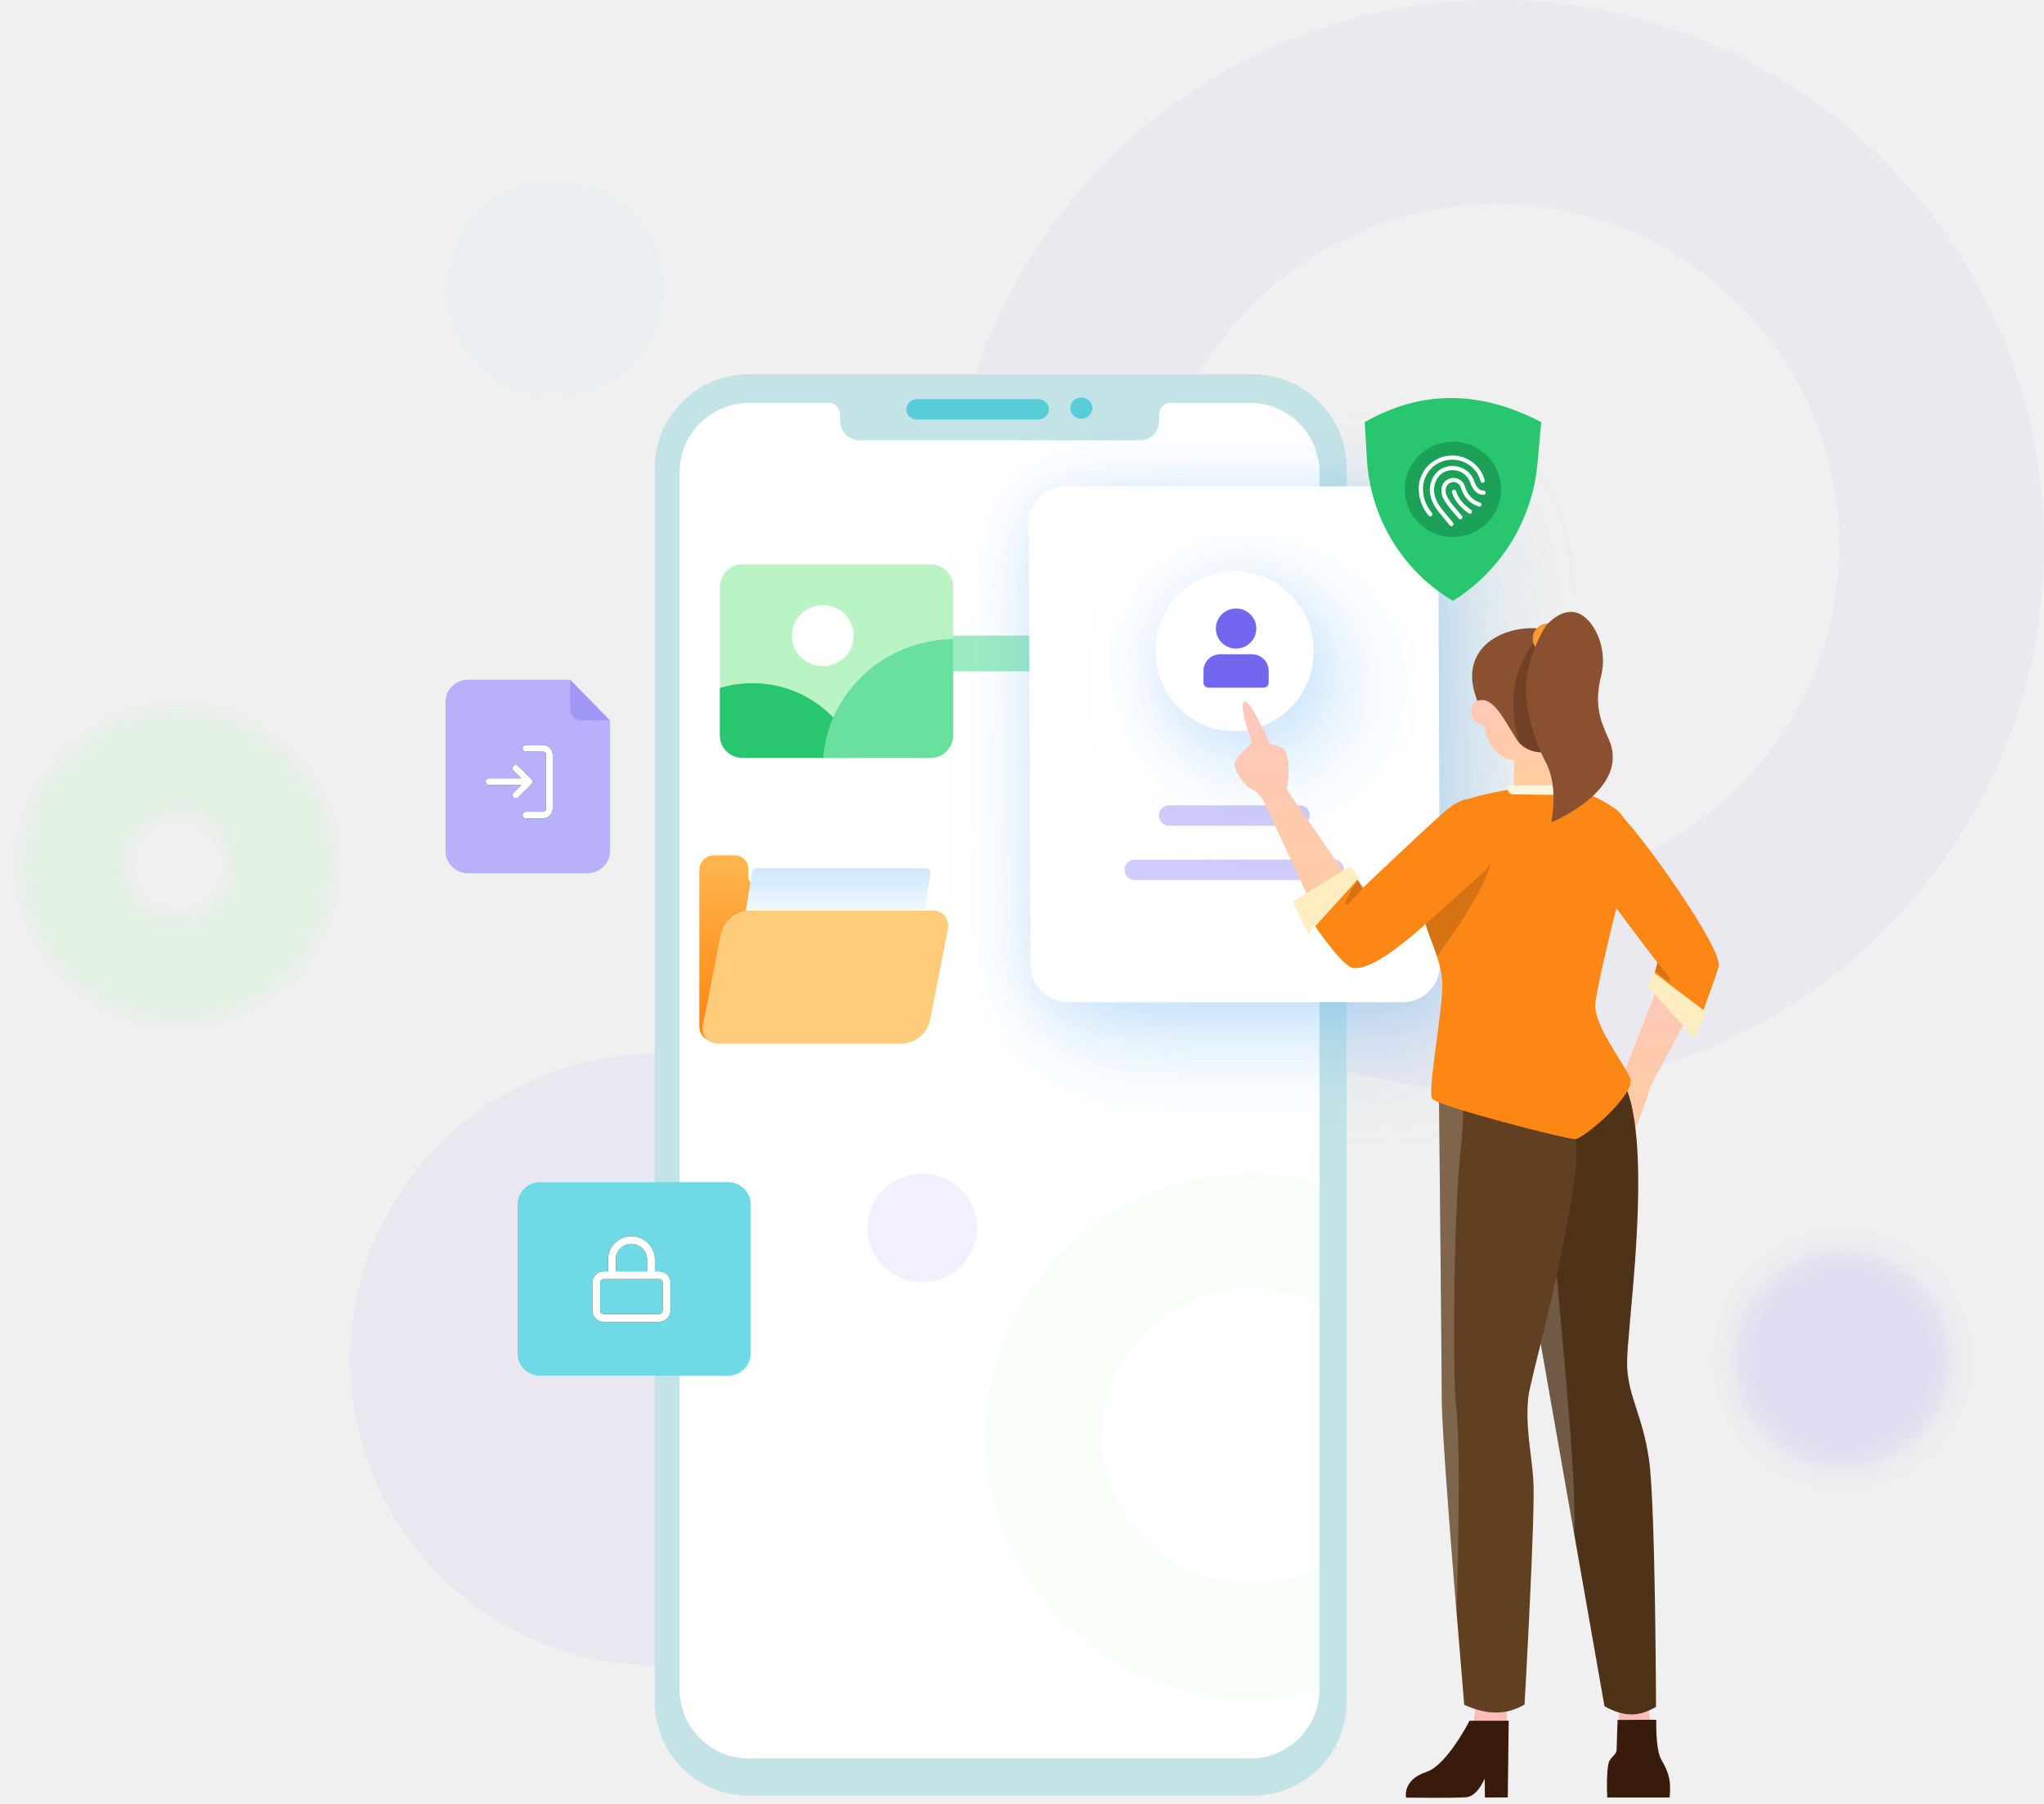
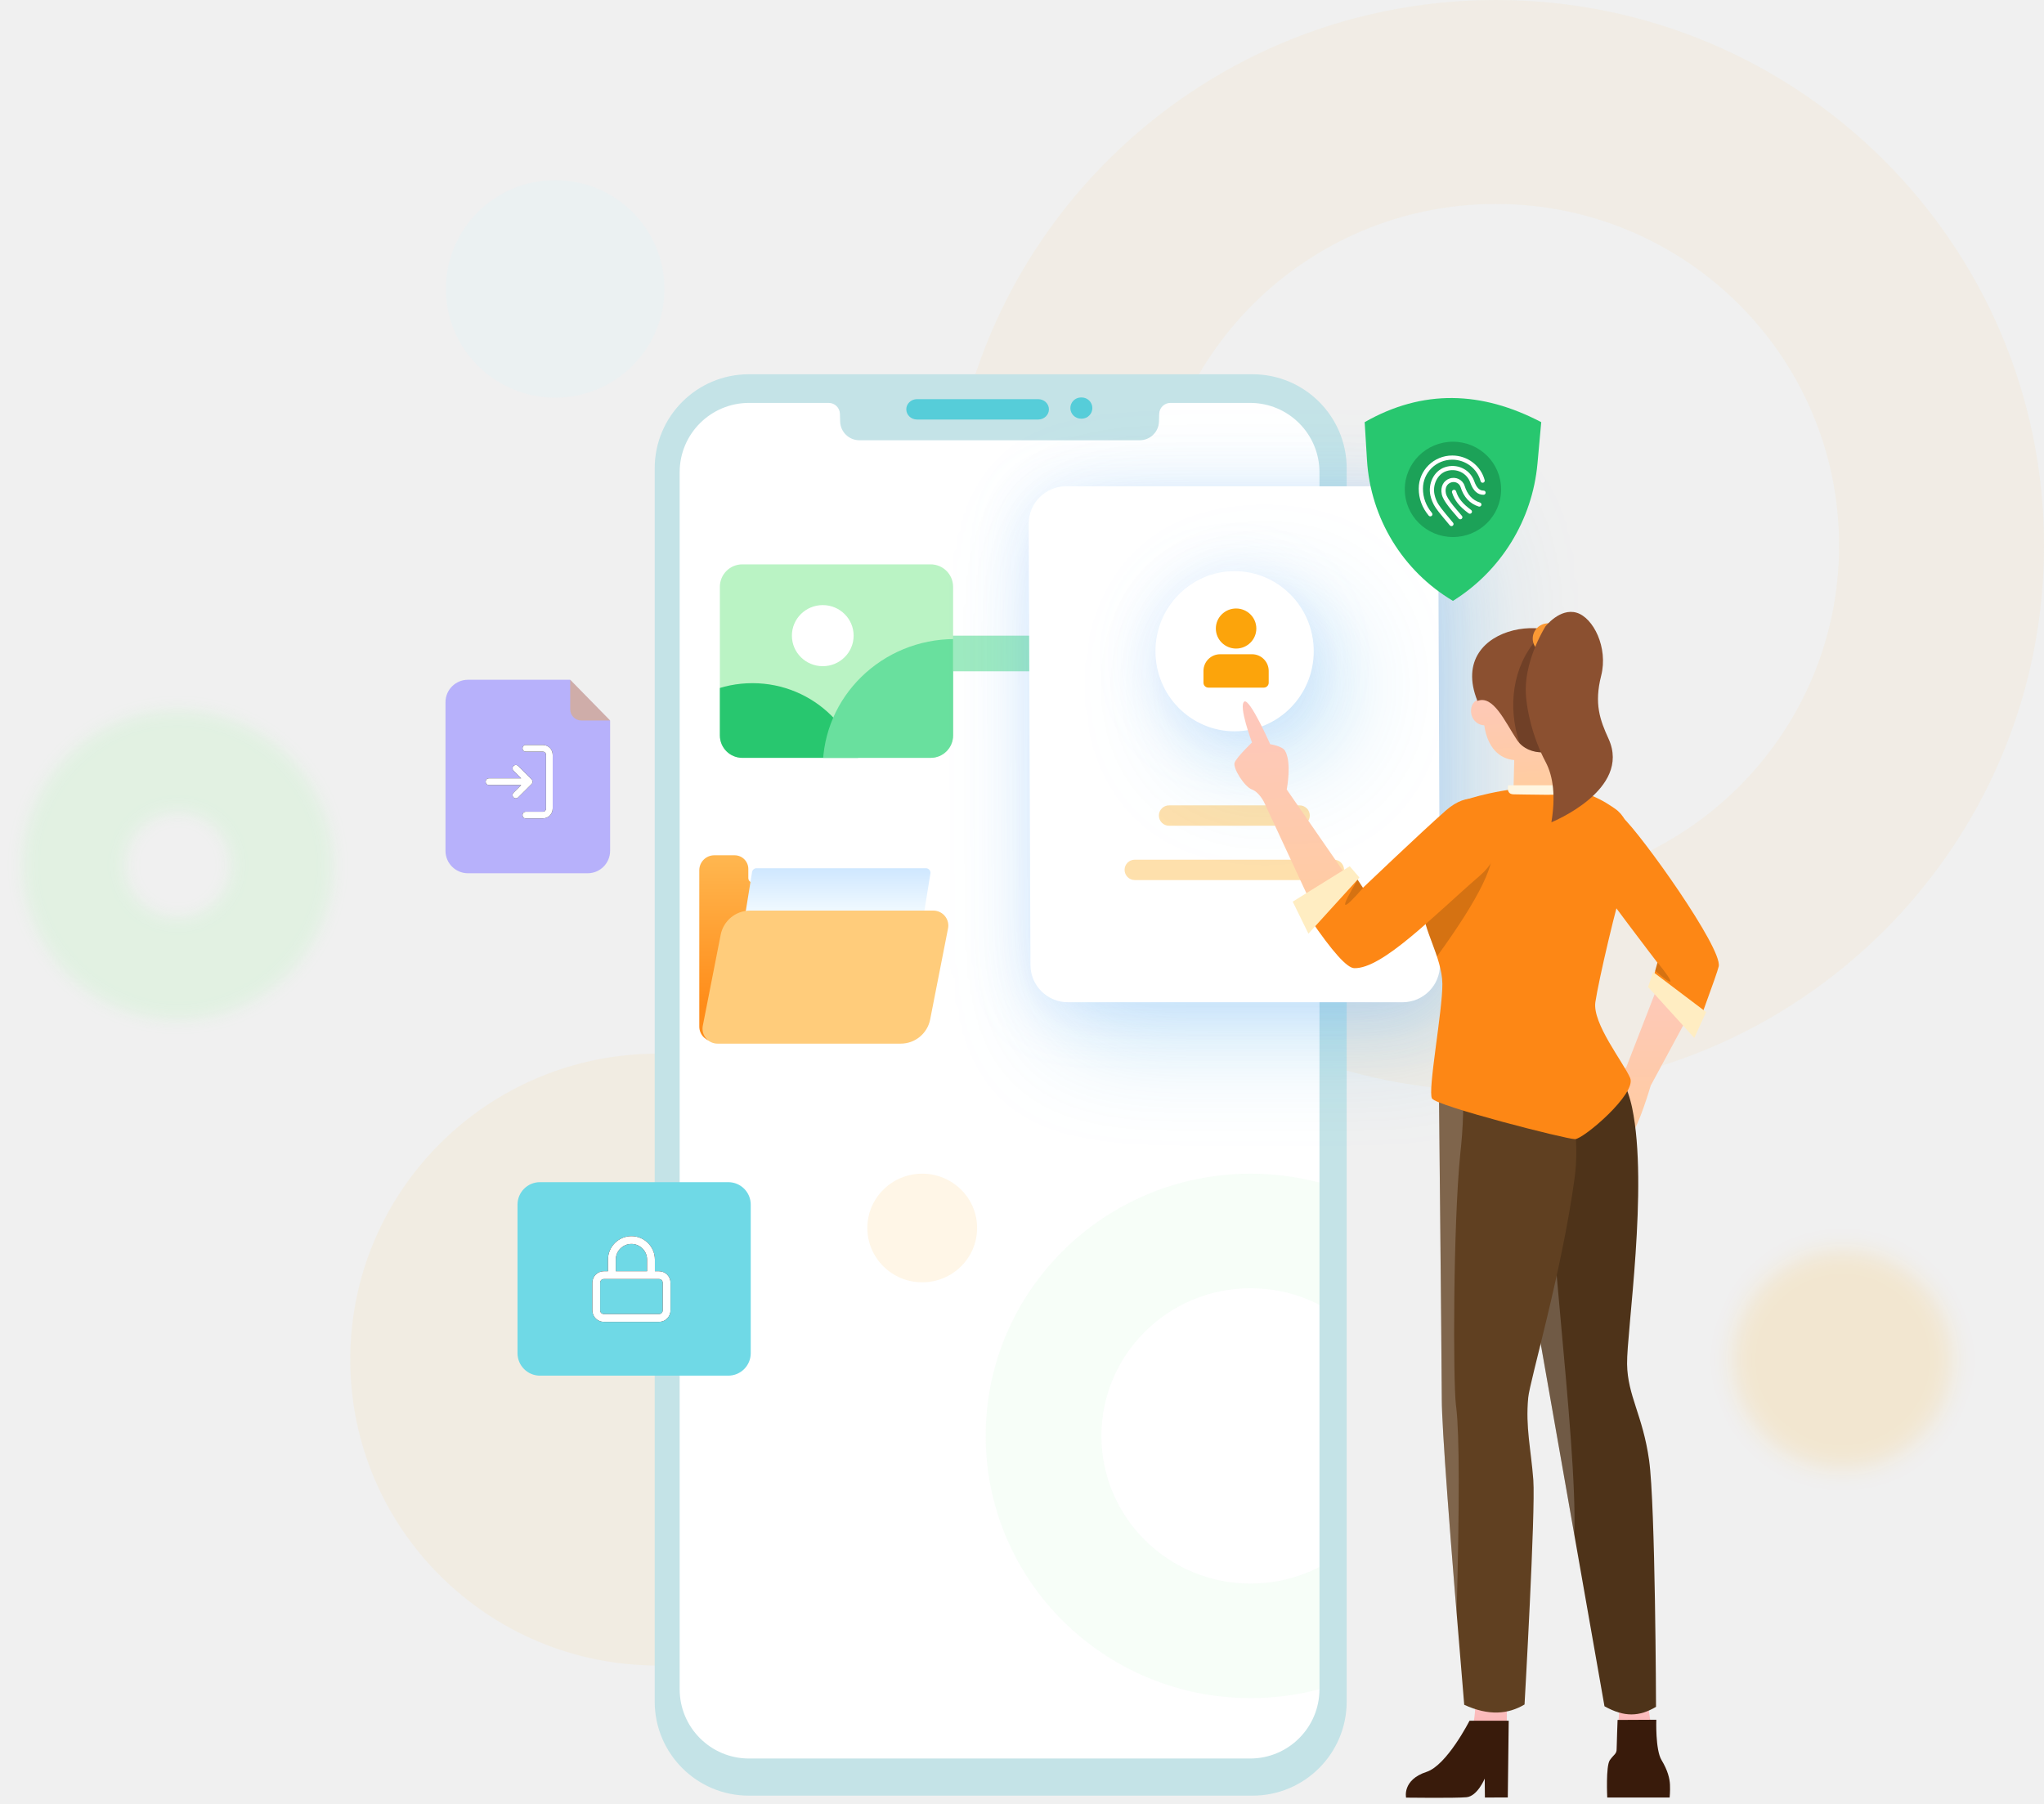
<svg xmlns="http://www.w3.org/2000/svg" xmlns:xlink="http://www.w3.org/1999/xlink" width="546px" height="482px" viewBox="0 0 546 482" version="1.1">
  <defs>
    <filter x="-7.2%" y="-7.3%" width="114.5%" height="114.5%" filterUnits="objectBoundingBox" id="filter-1">
      <feGaussianBlur stdDeviation="2" in="SourceGraphic" />
    </filter>
    <filter x="-15.4%" y="-15.5%" width="130.8%" height="131.0%" filterUnits="objectBoundingBox" id="filter-2">
      <feGaussianBlur stdDeviation="3" in="SourceGraphic" />
    </filter>
    <path d="M18.522,0 L39.813,0 C41.436,5.90080916e-16 42.764,1.29 42.811,2.912 L42.872,4.988 C42.953,7.767 45.229,9.977 48.008,9.977 L122.898,9.977 C125.677,9.977 127.953,7.767 128.034,4.988 L128.094,2.912 C128.142,1.29 129.47,7.42186714e-16 131.093,0 L152.384,0 C162.613,-1.87911363e-15 170.906,8.293 170.906,18.522 L170.906,343.682 C170.906,353.912 162.613,362.204 152.384,362.204 L18.522,362.204 C8.293,362.204 8.35816978e-15,353.912 0,343.682 L0,18.522 C-4.8054561e-15,8.293 8.293,-8.77902741e-15 18.522,0 Z" id="path-3" />
    <linearGradient x1="50%" y1="81.177%" x2="50%" y2="-34.513%" id="linearGradient-5">
      <stop stop-color="#FF8C19" offset="0%" />
      <stop stop-color="#FFC967" offset="100%" />
    </linearGradient>
    <linearGradient x1="62.11%" y1="31.381%" x2="62.11%" y2="-27.478%" id="linearGradient-6">
      <stop stop-color="#F8FDFF" offset="0%" />
      <stop stop-color="#AAD4FF" offset="100%" />
    </linearGradient>
    <path d="M19.69,3.569 L19.69,17.846 C19.69,19.362 18.527,20.522 17.005,20.522 L12.53,20.522 C11.993,20.522 11.635,20.165 11.635,19.63 C11.635,19.095 11.993,18.738 12.53,18.738 L17.005,18.738 C17.542,18.738 17.9,18.381 17.9,17.846 L17.9,3.569 C17.9,3.034 17.542,2.677 17.005,2.677 L12.53,2.677 C11.993,2.677 11.635,2.32 11.635,1.785 C11.635,1.249 11.993,0.892 12.53,0.892 L17.005,0.892 C18.527,0.892 19.69,2.052 19.69,3.569 Z M14.231,11.064 C14.32,10.886 14.32,10.618 14.231,10.35 C14.141,10.261 14.141,10.172 14.052,10.083 L10.472,6.514 C10.114,6.157 9.577,6.157 9.219,6.514 C8.861,6.871 8.861,7.406 9.219,7.763 L11.277,9.815 L2.685,9.815 C2.148,9.815 1.79,10.172 1.79,10.707 C1.79,11.243 2.148,11.6 2.685,11.6 L11.277,11.6 L9.219,13.652 C8.861,14.009 8.861,14.544 9.219,14.901 C9.398,15.079 9.666,15.169 9.845,15.169 C10.024,15.169 10.293,15.079 10.472,14.901 L14.052,11.332 C14.141,11.243 14.231,11.153 14.231,11.064 Z" id="path-7" />
    <path d="M19.839,10.41 L18.795,10.41 L18.795,7.287 C18.795,3.852 15.976,1.041 12.53,1.041 C9.084,1.041 6.265,3.852 6.265,7.287 L6.265,10.41 L5.221,10.41 C3.446,10.41 2.088,11.763 2.088,13.533 L2.088,20.82 C2.088,22.589 3.446,23.943 5.221,23.943 L19.839,23.943 C21.615,23.943 22.972,22.589 22.972,20.82 L22.972,13.533 C22.972,11.763 21.615,10.41 19.839,10.41 Z M8.353,7.287 C8.353,4.997 10.233,3.123 12.53,3.123 C14.827,3.123 16.707,4.997 16.707,7.287 L16.707,10.41 L8.353,10.41 L8.353,7.287 Z M20.884,20.82 C20.884,21.444 20.466,21.861 19.839,21.861 L5.221,21.861 C4.594,21.861 4.177,21.444 4.177,20.82 L4.177,13.533 C4.177,12.908 4.594,12.492 5.221,12.492 L19.839,12.492 C20.466,12.492 20.884,12.908 20.884,13.533 L20.884,20.82 Z" id="path-9" />
    <path d="M6,0 L56.3,0 C59.614,-1.4968968e-15 62.3,2.686 62.3,6 L62.3,45.698 C62.3,49.011 59.614,51.698 56.3,51.698 L6,51.698 C2.686,51.698 -4.82366169e-16,49.011 0,45.698 L0,6 C-1.29399067e-15,2.686 2.686,-2.79460044e-16 6,0 Z" id="path-11" />
    <path d="M10.04,1.03111251e-13 L99.431,1.03111251e-13 C104.938,1.03875937e-13 109.409,4.453 109.431,9.96 L109.901,127.821 C109.923,133.343 105.464,137.838 99.941,137.86 C99.928,137.86 99.914,137.86 99.901,137.86 L10.51,137.86 C5.003,137.86 0.532,133.407 0.51,127.9 L0.04,10.04 C0.018,4.517 4.477,0.022 10,7.94958278e-05 C10.013,2.6498662e-05 10.027,9.95609792e-14 10.04,1.03111251e-13 Z" id="path-13" />
    <filter x="-35.0%" y="-27.2%" width="184.5%" height="167.5%" filterUnits="objectBoundingBox" id="filter-14">
      <feOffset dx="8" dy="9" in="SourceAlpha" result="shadowOffsetOuter1" />
      <feGaussianBlur stdDeviation="14" in="shadowOffsetOuter1" result="shadowBlurOuter1" />
      <feColorMatrix values="0 0 0 0 0.076   0 0 0 0 0.583   0 0 0 0 0.879  0 0 0 0.229 0" type="matrix" in="shadowBlurOuter1" result="shadowMatrixOuter1" />
      <feOffset dx="0" dy="2" in="SourceAlpha" result="shadowOffsetOuter2" />
      <feGaussianBlur stdDeviation="7.5" in="shadowOffsetOuter2" result="shadowBlurOuter2" />
      <feColorMatrix values="0 0 0 0 0.504   0 0 0 0 0.7   0 0 0 0 1  0 0 0 0.234 0" type="matrix" in="shadowBlurOuter2" result="shadowMatrixOuter2" />
      <feMerge>
        <feMergeNode in="shadowMatrixOuter1" />
        <feMergeNode in="shadowMatrixOuter2" />
      </feMerge>
    </filter>
    <ellipse id="path-15" cx="21.141" cy="21.394" rx="21.141" ry="21.394" />
    <filter x="-91.1%" y="-87.6%" width="320.0%" height="317.4%" filterUnits="objectBoundingBox" id="filter-16">
      <feOffset dx="8" dy="9" in="SourceAlpha" result="shadowOffsetOuter1" />
      <feGaussianBlur stdDeviation="14" in="shadowOffsetOuter1" result="shadowBlurOuter1" />
      <feColorMatrix values="0 0 0 0 0.076   0 0 0 0 0.583   0 0 0 0 0.879  0 0 0 0.229 0" type="matrix" in="shadowBlurOuter1" result="shadowMatrixOuter1" />
      <feOffset dx="0" dy="2" in="SourceAlpha" result="shadowOffsetOuter2" />
      <feGaussianBlur stdDeviation="7.5" in="shadowOffsetOuter2" result="shadowBlurOuter2" />
      <feColorMatrix values="0 0 0 0 0.504   0 0 0 0 0.7   0 0 0 0 1  0 0 0 0.234 0" type="matrix" in="shadowBlurOuter2" result="shadowMatrixOuter2" />
      <feMerge>
        <feMergeNode in="shadowMatrixOuter1" />
        <feMergeNode in="shadowMatrixOuter2" />
      </feMerge>
    </filter>
    <linearGradient x1="47.237%" y1="-28.186%" x2="50%" y2="91.05%" id="linearGradient-17">
      <stop stop-color="#FDC6C6" offset="0%" />
      <stop stop-color="#FFCCA1" offset="100%" />
    </linearGradient>
    <linearGradient x1="45.73%" y1="-28.186%" x2="50%" y2="91.05%" id="linearGradient-18">
      <stop stop-color="#FDC6C6" offset="0%" />
      <stop stop-color="#FAB2B2" offset="100%" />
    </linearGradient>
    <linearGradient x1="44.539%" y1="-28.186%" x2="50%" y2="91.05%" id="linearGradient-19">
      <stop stop-color="#FDC6C6" offset="0%" />
      <stop stop-color="#FAB2B2" offset="100%" />
    </linearGradient>
    <linearGradient x1="44.055%" y1="-28.186%" x2="50%" y2="91.05%" id="linearGradient-20">
      <stop stop-color="#FDC6C6" offset="0%" />
      <stop stop-color="#FFCCA1" offset="100%" />
    </linearGradient>
    <linearGradient x1="47.831%" y1="-28.186%" x2="50%" y2="91.05%" id="linearGradient-21">
      <stop stop-color="#FDC6C6" offset="0%" />
      <stop stop-color="#FFCCA1" offset="100%" />
    </linearGradient>
  </defs>
  <g id="📝-Pages-New" stroke="none" stroke-width="1" fill="none" fill-rule="evenodd">
    <g id="Not-Authorized" transform="translate(-444, -309)">
      <g id="Illustration" transform="translate(450, 309)">
        <g id="Shape">
-           <path d="M393.598,0 C474.454,0 540,65.259 540,145.76 C540,226.261 474.454,291.52 393.598,291.52 C312.742,291.52 247.196,226.261 247.196,145.76 C247.196,65.259 312.742,0 393.598,0 Z M393.598,54.49 C342.969,54.49 301.926,95.353 301.926,145.76 C301.926,196.167 342.969,237.031 393.598,237.031 C444.227,237.031 485.27,196.167 485.27,145.76 C485.27,95.353 444.227,54.49 393.598,54.49 Z" id="Oval" fill="#7367F0" fill-rule="nonzero" opacity="0.053" />
+           <path d="M393.598,0 C474.454,0 540,65.259 540,145.76 C540,226.261 474.454,291.52 393.598,291.52 C312.742,291.52 247.196,226.261 247.196,145.76 C247.196,65.259 312.742,0 393.598,0 Z M393.598,54.49 C342.969,54.49 301.926,95.353 301.926,145.76 C301.926,196.167 342.969,237.031 393.598,237.031 C444.227,237.031 485.27,196.167 485.27,145.76 C485.27,95.353 444.227,54.49 393.598,54.49 Z" id="Oval" fill="#fca40b" fill-rule="nonzero" opacity="0.053" />
          <path d="M41.503,189.806 C64.425,189.806 83.007,208.306 83.007,231.128 C83.007,253.949 64.425,272.449 41.503,272.449 C18.582,272.449 0,253.949 0,231.128 C0,208.306 18.582,189.806 41.503,189.806 Z M41.503,217.051 C33.695,217.051 27.365,223.353 27.365,231.128 C27.365,238.902 33.695,245.204 41.503,245.204 C49.312,245.204 55.642,238.902 55.642,231.128 C55.642,223.353 49.312,217.051 41.503,217.051 Z" id="Oval" fill="#8BF78F" fill-rule="nonzero" opacity="0.141" filter="url(#filter-1)" />
-           <ellipse id="Oval" fill-opacity="0.061" fill="#7367F0" cx="169.662" cy="363.265" rx="82.095" ry="81.735" />
+           <ellipse id="Oval" fill-opacity="0.061" fill="#fca40b" cx="169.662" cy="363.265" rx="82.095" ry="81.735" />
          <ellipse id="Oval" fill="#CEF5FF" opacity="0.141" cx="142.297" cy="77.194" rx="29.189" ry="29.061" />
-           <ellipse id="Oval" fill-opacity="0.136" fill="#7367F0" filter="url(#filter-2)" cx="486.182" cy="363.265" rx="29.189" ry="29.061" />
+           <ellipse id="Oval" fill-opacity="0.136" fill="#fca40b" filter="url(#filter-2)" cx="486.182" cy="363.265" rx="29.189" ry="29.061" />
        </g>
        <g id="File-Organizer" transform="translate(113, 100)">
          <g id="Phone3" transform="translate(55.88661, 0)">
            <path d="M25.137,0 L159.708,0 C173.591,-2.55022564e-15 184.845,11.254 184.845,25.137 L184.845,354.641 C184.845,368.523 173.591,379.778 159.708,379.778 L25.137,379.778 C11.254,379.778 2.9341734e-15,368.523 -2.60392312e-14,354.641 L-2.60392312e-14,25.137 C-3.4844809e-14,11.254 11.254,2.55022564e-15 25.137,0 Z" id="Rectangle" fill="#C4E3E7" />
            <g id="Group-48" transform="translate(6.66654, 7.653065)">
              <mask id="mask-4" fill="white">
                <use xlink:href="#path-3" />
              </mask>
              <use id="Rectangle" fill="#FFFFFF" xlink:href="#path-3" />
-               <ellipse id="Oval" fill="#7367F0" opacity="0.099" mask="url(#mask-4)" cx="64.795" cy="220.451" rx="14.659" ry="14.512" />
+               <ellipse id="Oval" fill="#fca40b" opacity="0.099" mask="url(#mask-4)" cx="64.795" cy="220.451" rx="14.659" ry="14.512" />
              <path d="M152.519,205.94 C191.606,205.94 223.293,237.309 223.293,276.004 C223.293,314.699 191.606,346.068 152.519,346.068 C113.431,346.068 81.744,314.699 81.744,276.004 C81.744,237.309 113.431,205.94 152.519,205.94 Z M152.519,236.55 C130.508,236.55 112.665,254.214 112.665,276.004 C112.665,297.793 130.508,315.457 152.519,315.457 C174.529,315.457 192.372,297.793 192.372,276.004 C192.372,254.214 174.529,236.55 152.519,236.55 Z" id="Oval" fill="#C8F5D0" opacity="0.141" mask="url(#mask-4)" />
              <path d="M25.58,62.184 L146.612,62.184 C149.242,62.184 151.373,64.316 151.373,66.946 C151.373,69.575 149.242,71.707 146.612,71.707 L25.58,71.707 C22.951,71.707 20.819,69.575 20.819,66.946 C20.819,64.316 22.951,62.184 25.58,62.184 Z" id="Rectangle" fill-opacity="0.642" fill="#68DE9E" mask="url(#mask-4)" />
            </g>
            <path d="M102.442,6.649 C104.023,6.649 105.305,7.867 105.305,9.37 C105.305,10.839 104.079,12.036 102.547,12.089 L102.442,12.091 L70.068,12.091 C68.487,12.091 67.205,10.872 67.205,9.37 C67.205,7.9 68.43,6.703 69.963,6.651 L70.068,6.649 L102.442,6.649 Z" id="Path" fill="#56CDD9" fill-rule="nonzero" />
            <path d="M114.044,6.195 C115.625,6.195 116.907,7.464 116.907,9.03 C116.907,10.56 115.682,11.807 114.149,11.862 L114.044,11.864 L113.894,11.864 C112.313,11.864 111.031,10.595 111.031,9.03 C111.031,7.499 112.256,6.252 113.789,6.197 L113.894,6.195 L114.044,6.195 Z" id="Path" fill="#56CDD9" fill-rule="nonzero" />
          </g>
          <g id="Group-37" transform="translate(67.79688, 127.8836)">
            <path d="M4,0.64 L9.445,0.64 C11.462,0.64 13.097,2.275 13.097,4.292 L13.097,6.725 C13.097,7.398 13.643,7.944 14.316,7.944 L55.484,7.944 C57.693,7.944 59.484,9.735 59.484,11.944 L59.484,46.403 C59.484,48.613 57.693,50.403 55.484,50.403 L4,50.403 C1.791,50.403 6.42046992e-16,48.613 0,46.403 L0,4.64 C-2.705415e-16,2.431 1.791,0.64 4,0.64 Z" id="Rectangle" fill="url(#linearGradient-5)" />
            <path d="M15.3,4.096 L60.53,4.096 C61.203,4.096 61.749,4.642 61.749,5.315 C61.749,5.38 61.744,5.445 61.734,5.509 L54.944,47.65 C54.848,48.241 54.338,48.676 53.74,48.676 L8.51,48.676 C7.837,48.676 7.291,48.13 7.291,47.456 C7.291,47.391 7.296,47.326 7.307,47.262 L14.097,5.121 C14.192,4.53 14.702,4.096 15.3,4.096 Z" id="Rectangle" fill="url(#linearGradient-6)" />
            <path d="M66.445,20.188 L61.669,44.507 C60.932,48.259 57.642,50.965 53.819,50.965 L4.862,50.965 C2.653,50.965 0.862,49.174 0.862,46.965 C0.862,46.706 0.887,46.448 0.937,46.194 L5.713,21.875 C6.45,18.123 9.739,15.417 13.563,15.417 L62.52,15.417 C64.729,15.417 66.52,17.208 66.52,19.417 C66.52,19.676 66.495,19.934 66.445,20.188 Z" id="Rectangle" fill="#FFCC7B" />
          </g>
          <g id="Group-28" transform="translate(0, 81.62785)">
            <path d="M6,0 L33.316,0 L33.316,0 L43.976,10.884 L43.976,45.698 C43.976,49.011 41.29,51.698 37.976,51.698 L6,51.698 C2.686,51.698 4.05812251e-16,49.011 0,45.698 L0,6 C-4.05812251e-16,2.686 2.686,6.08718376e-16 6,0 Z" id="Rectangle" fill="#B7B1FB" />
            <g id="Icon" transform="translate(8.950131, 16.52257)">
              <mask id="mask-8" fill="white">
                <use xlink:href="#path-7" />
              </mask>
              <use id="Mask" fill="#000000" fill-rule="nonzero" xlink:href="#path-7" />
              <g id="Group" mask="url(#mask-8)" fill="#FFFFFF">
                <g id="Icon-Color">
                  <rect id="🎨-Icon-Color" x="0" y="0" width="21.48" height="21.415" />
                </g>
              </g>
            </g>
-             <path d="M43.976,10.884 L36.316,10.884 C34.659,10.884 33.316,9.541 33.316,7.884 L33.316,0 L33.316,0 L43.976,10.884 Z" id="Path" fill="#7367F0" fill-rule="nonzero" opacity="0.34" />
+             <path d="M43.976,10.884 L36.316,10.884 C34.659,10.884 33.316,9.541 33.316,7.884 L33.316,0 L33.316,0 L43.976,10.884 Z" id="Path" fill="#fca40b" fill-rule="nonzero" opacity="0.34" />
          </g>
          <g id="Group" transform="translate(19.23965, 215.8603)">
            <path d="M6,0 L56.3,0 C59.614,-4.44006117e-15 62.3,2.686 62.3,6 L62.3,45.698 C62.3,49.011 59.614,51.698 56.3,51.698 L6,51.698 C2.686,51.698 1.29399067e-15,49.011 0,45.698 L0,6 C4.82366169e-16,2.686 2.686,-2.79460044e-16 6,0 Z" id="Rectangle" fill="#6FD9E6" />
            <g transform="translate(17.90026, 13.38415)" id="Icon">
              <mask id="mask-10" fill="white">
                <use xlink:href="#path-9" />
              </mask>
              <use id="Mask" fill="#000000" fill-rule="nonzero" xlink:href="#path-9" />
              <g id="Group" mask="url(#mask-10)" fill="#FFFFFF">
                <g id="Icon-Color">
                  <rect id="🎨-Icon-Color" x="0" y="0" width="25.06" height="24.984" />
                </g>
              </g>
            </g>
          </g>
          <g id="Group-34" transform="translate(73.29392, 50.79066)">
            <mask id="mask-12" fill="white">
              <use xlink:href="#path-11" />
            </mask>
            <use id="Rectangle" fill="#BAF3C4" fill-rule="nonzero" xlink:href="#path-11" />
            <ellipse id="Oval" fill="#FFFFFF" mask="url(#mask-12)" cx="27.485" cy="19.046" rx="8.246" ry="8.163" />
            <ellipse id="Oval" fill="#28C76F" mask="url(#mask-12)" cx="8.704" cy="61.221" rx="29.776" ry="29.477" />
            <ellipse id="Oval" fill="#69E09E" mask="url(#mask-12)" cx="62.758" cy="54.419" rx="35.273" ry="34.465" />
          </g>
          <g id="Group-23" transform="translate(155.7496, 29.93021)">
            <g id="Rectangle">
              <use fill="black" fill-opacity="1" filter="url(#filter-14)" xlink:href="#path-13" />
              <use fill="#FFFFFF" fill-rule="evenodd" xlink:href="#path-13" />
            </g>
-             <path d="M37.536,85.256 L72.405,85.256 C73.908,85.256 75.126,86.474 75.126,87.977 C75.126,89.479 73.908,90.698 72.405,90.698 L37.536,90.698 C36.033,90.698 34.815,89.479 34.815,87.977 C34.815,86.474 36.033,85.256 37.536,85.256 Z" id="Rectangle" fill="#7367F0" fill-rule="nonzero" opacity="0.34" />
-             <path d="M28.374,99.767 L81.567,99.767 C83.07,99.767 84.288,100.986 84.288,102.488 C84.288,103.991 83.07,105.209 81.567,105.209 L28.374,105.209 C26.871,105.209 25.653,103.991 25.653,102.488 C25.653,100.986 26.871,99.767 28.374,99.767 Z" id="Rectangle" fill="#7367F0" fill-rule="nonzero" opacity="0.34" />
+             <path d="M37.536,85.256 L72.405,85.256 C73.908,85.256 75.126,86.474 75.126,87.977 C75.126,89.479 73.908,90.698 72.405,90.698 L37.536,90.698 C36.033,90.698 34.815,89.479 34.815,87.977 C34.815,86.474 36.033,85.256 37.536,85.256 Z" id="Rectangle" fill="#fca40b" fill-rule="nonzero" opacity="0.34" />
+             <path d="M28.374,99.767 L81.567,99.767 C83.07,99.767 84.288,100.986 84.288,102.488 C84.288,103.991 83.07,105.209 81.567,105.209 L28.374,105.209 C26.871,105.209 25.653,103.991 25.653,102.488 C25.653,100.986 26.871,99.767 28.374,99.767 Z" id="Rectangle" fill="#fca40b" fill-rule="nonzero" opacity="0.34" />
            <g id="Icon8" transform="translate(33.89844, 22.6744)">
              <g id="Oval">
                <use fill="black" fill-opacity="1" filter="url(#filter-16)" xlink:href="#path-15" />
                <use fill="#FFFFFF" fill-rule="evenodd" xlink:href="#path-15" />
              </g>
-               <g id="Group-70" transform="translate(12.82644, 9.976738)" fill="#7367F0">
+               <g id="Group-70" transform="translate(12.82644, 9.976738)" fill="#fca40b">
                <path d="M12.964,12.223 C15.428,12.223 17.426,14.221 17.426,16.684 L17.426,19.834 C17.426,20.559 16.838,21.146 16.114,21.146 L1.312,21.146 C0.587,21.146 4.0466296e-12,20.559 4.04654088e-12,19.834 L4.04654088e-12,16.684 C4.04623913e-12,14.221 1.997,12.223 4.461,12.223 L12.964,12.223 Z M8.713,9.70779013e-13 C11.7,9.70779013e-13 14.121,2.397 14.121,5.354 C14.121,8.31 11.7,10.707 8.713,10.707 C5.726,10.707 3.305,8.31 3.305,5.354 C3.305,2.397 5.726,9.70779013e-13 8.713,9.70779013e-13 Z" id="Combined-Shape" />
              </g>
            </g>
          </g>
          <g id="Wom3.5" transform="translate(210.72, 63.48833)">
            <g id="RArm" transform="translate(91.27213, 52.02436)">
              <path d="M13.589,69.931 C13.589,69.931 3.859,80.464 4.535,81.413 C5.212,82.368 10.254,79.818 10.254,79.818 C10.254,79.818 4.347,90.666 5.712,91.408 C7.075,92.15 13.762,90.174 15.729,87.9 C17.696,85.627 20.351,74.517 20.351,74.517 L34.469,44.885 L22.989,41.583 L13.589,69.931 Z" id="Path" fill="url(#linearGradient-17)" transform="translate(19.48525, 66.57517) rotate(2.866471) translate(-19.48525, -66.57517) " />
              <path d="M2.966,16.229 C7.269,22.847 21.752,41.708 21.752,41.708 C21.752,41.708 21.4,42.962 20.697,45.471 L34.006,54.504 C36.527,47.61 37.897,43.678 38.116,42.708 C39.198,37.909 17.331,7.285 12.435,2.86 C4.726,-4.108 -3.609,6.115 2.966,16.229 Z" id="Path" fill="#FD8715" />
              <path d="M25.214,46.715 C25.379,46.395 24.232,44.704 21.773,41.64 L21.148,43.875 C23.693,46.088 25.048,47.034 25.214,46.715 Z" id="Path" fill-opacity="0.16" fill="#000000" />
              <polygon id="Path-70" fill="#FFEDC2" points="20.614 44.208 34.754 54.898 31.603 61.811 19.24 48.198" />
            </g>
            <g id="RLeg" transform="translate(67.4886, 111.1149)">
              <polygon id="Path" fill="url(#linearGradient-18)" points="35.472 179.674 34.686 192.922 44.754 193.181 42.862 179.674" />
              <path d="M35.718,184.893 C35.718,184.893 36,192.871 34.331,195.656 C32.652,198.442 32.143,200.601 32.069,202.267 C31.989,204.052 32.16,205.67 32.16,205.67 L48.824,205.67 C48.824,205.67 49.241,197.277 48.137,195.694 C47.034,194.111 46.31,194.084 46.31,192.685 C46.301,191.287 46.062,184.946 46.062,184.946 L35.718,184.893 Z" id="Path" fill="#391B0B" transform="translate(40.47459, 195.2817) scale(-1, 1) translate(-40.47459, -195.2817) " />
              <path d="M0,2.811 L26.118,-1.03111251e-13 L26.502,0.353 C28.363,2.109 36.453,10.263 38.777,21.409 C43.166,42.451 37.293,81.314 37.422,89.836 C37.546,98.358 41.614,103.5 43.305,115.549 C44.995,127.599 45.155,181.449 45.155,181.449 C40.673,184.078 36.729,184.266 31.385,181.291 L0,2.811 Z" id="Path" fill="#4E3319" />
              <path d="M23.33,135.481 L6.9980434e-14,2.811 L14.522,1.248 C15.169,47.337 24.199,109.638 23.33,135.481 Z" id="Path" fill-opacity="0.192" fill="#FFFFFF" />
            </g>
            <g id="LLeg" transform="translate(45.20709, 114.7656)">
              <path d="M27.631,174.631 L19.046,174.768 C19.422,180.65 18.51,184.587 16.309,186.579 L16.128,186.736 C12.143,190.043 27.519,188.849 27.519,188.849 L27.631,174.631 Z" id="Path" fill="url(#linearGradient-19)" />
              <path d="M0.602,181.508 L0.849,202.012 L6.962,202.017 L7.015,196.964 C7.015,196.964 8.944,201.675 11.891,201.947 C14.847,202.219 28.018,202.052 28.018,202.052 C28.018,202.052 29.113,197.322 22.556,195.174 C17.103,193.389 11.073,181.508 11.073,181.508 L0.602,181.508 Z" id="Path" fill="#391B0B" transform="translate(14.34422, 191.8053) scale(-1, 1) translate(-14.34422, -191.8053) " />
              <path d="M9.326,0.984 L38.654,0 L38.873,0.402 C40.296,3.074 48.094,18.718 45.686,36.501 C42.306,61.461 33.715,90.723 33.294,95.193 C32.544,103.163 34.044,108.933 34.659,117.165 C35.274,125.397 32.314,177.168 32.314,177.168 C27.962,179.76 22.783,180.268 16.199,177.246 C12.237,130.366 10.241,103.216 10.212,95.796 C10.168,84.668 9.326,0.984 9.326,0.984 Z" id="Path" fill="#604021" />
              <path d="M15.361,27.982 L15.166,29.831 C13.212,49.332 13.226,90.745 13.983,97.132 L14.087,97.955 C14.927,105.162 14.954,123.459 14.169,152.847 L13.147,140.166 C11.211,115.764 10.232,100.975 10.212,95.796 L10.176,90.437 C10.008,68.768 9.326,0.984 9.326,0.984 L15.511,0.777 C16.172,11.477 16.122,20.545 15.361,27.982 Z" id="Path" fill-opacity="0.192" fill="#FFFFFF" />
            </g>
            <g id="Head" transform="translate(63.09571, 3.054825)">
              <path d="M2.621,20.265 C-0.988,20.656 -0.732,26.936 3.661,27.264 C4.558,33.319 7.761,36.203 11.664,36.537 L11.448,45.695 L28.716,45.685 C28.716,45.685 23.853,39.215 24.095,30.359 C24.338,21.502 23.933,13.182 23.933,13.182 L1.567,13.579 L2.621,20.265 Z" id="Path" fill="url(#linearGradient-20)" />
              <path d="M29.105,20.735 C24.902,19.09 21.797,26.174 18.581,31.098 C15.365,36.022 7.033,35.186 5.885,31.098 C1.538,22.146 -2.209,9.976 2.864,8.977 C3.578,-3.962 37.786,-0.907 29.105,20.735 Z" id="Path" fill="#8B5030" transform="translate(15.47015, 17.88746) scale(-1, 1) translate(-15.47015, -17.88746) " />
              <path d="M25.564,4.08 C27.029,5.312 27.964,6.948 28.076,8.977 C33.149,9.976 29.403,22.146 25.055,31.098 C23.987,34.899 16.707,35.889 13.106,32.049 C9.822,22.309 11.225,11.419 17.865,4.081 L17.865,4.081 Z" id="Combined-Shape" fill-opacity="0.199" fill="#000000" />
              <ellipse id="Oval" fill="#FB9934" cx="20.734" cy="4.081" rx="4.123" ry="4.081" />
            </g>
            <g id="Body" transform="translate(50.52598, 45.84286)">
              <path d="M44.73,4.681 C48.583,10.283 55.003,29.298 55.367,33.575 C55.778,38.51 50.434,46.37 50.346,53.513 C50.268,60.657 54.332,82.167 53.111,84.177 C51.899,86.186 17.166,95.082 14.9,95.035 C12.643,94.986 -1.603,82.878 0.184,78.694 C1.982,74.51 10.324,64.112 9.474,58.41 C8.634,52.71 3.755,31.668 1.333,24.507 C-1.08,17.345 -0.276,9.826 4.228,6.744 C6.456,5.22 12.402,0.888 22.991,0.907 C33.58,0.927 44.431,4.246 44.73,4.681 Z" id="Path" fill="#FD8715" transform="translate(27.69486, 47.97133) scale(-1, 1) translate(-27.69486, -47.97133) " />
              <path d="M22.616,0.498 C22.319,2.104 22.82,2.907 24.121,2.907 C26.072,2.907 39.156,3.334 40.928,2.572 C42.11,2.064 42.523,1.373 42.169,0.498 L22.616,0.498 Z" id="Path-68" fill="#FFF6E1" />
              <path d="M5.068,16.798 L5.187,16.738 C12.321,13.213 16.607,13.057 18.044,16.271 C19.9,20.426 15.085,30.411 3.597,46.224 C2.019,41.428 -0.25,36.855 0.022,33.575 C0.233,31.1 2.472,23.689 5.068,16.798 Z" id="Path" fill-opacity="0.16" fill="#000000" />
            </g>
            <g id="LArm" transform="translate(0, 23.91528)">
              <path d="M8.001,27.046 C8.001,27.046 6.716,24.284 4.695,23.537 C2.676,22.789 -0.414,17.839 0.064,16.402 C0.541,14.965 4.72,10.978 4.72,10.978 C4.72,10.978 1.026,1.163 2.662,0.055 C4.108,-0.924 9.579,11.439 9.579,11.439 C9.579,11.439 12.795,11.919 13.537,13.183 C15.408,16.37 13.994,23.537 13.994,23.537 L32.982,51.005 L24.27,62.064 L8.001,27.046 Z" id="Path" fill="url(#linearGradient-21)" />
              <path d="M56.473,29.176 C50.051,34.824 34.344,49.807 34.344,49.807 C34.344,49.807 33.566,48.627 32.01,46.267 L20.263,58.175 C26.171,66.85 30.086,71.217 32.01,71.278 C39.528,71.514 53,57.462 65.664,46.489 C77.02,36.65 68.444,18.648 56.473,29.176 Z" id="Path" fill="#FD8715" />
              <path d="M34.391,49.825 C31.453,53.188 29.863,54.686 29.621,54.32 C29.378,53.953 30.486,51.725 32.944,47.637 L34.391,49.825 Z" id="Path" fill-opacity="0.16" fill="#000000" />
              <polygon id="Path-69" fill="#FFEDC2" points="33.416 47.069 19.792 62.064 15.595 53.507 30.824 44.046" />
            </g>
            <path d="M95.828,3.888 C95.828,3.888 91.97,-1.087 87.515,0.218 C83.06,1.523 79.031,9.524 80.944,17.044 C82.848,24.565 81.278,28.855 78.968,33.924 C72.764,47.559 94.244,56.216 94.244,56.216 C93.127,49.48 93.655,44.079 95.828,40.012 C99.185,33.729 101.092,25.671 101.092,20.741 C101.092,12.167 95.828,3.888 95.828,3.888 Z" id="Path" fill="#8B5030" transform="translate(89.46754, 28.10802) scale(-1, 1) translate(-89.46754, -28.10802) " />
          </g>
          <g id="Group-39" transform="translate(245.5346, 6.348833)">
            <path d="M0,6.445 C15.521,-2.409 31.255,-1.884 47.165,6.445 L46.161,17.509 C44.792,32.598 36.436,46.176 23.582,54.198 L23.582,54.198 L23.582,54.198 C10.171,46.232 1.573,32.144 0.62,16.575 L0,6.445 L0,6.445 Z" id="Rectangle" fill="#28C76F" />
            <ellipse id="Oval" fill="#1CA258" cx="23.582" cy="24.407" rx="12.863" ry="12.734" />
            <g id="Group-40" transform="translate(13.93501, 14.85627)" fill="#FFFFFF">
              <path d="M9.464,0.504 C13.555,0.504 17.096,3.234 18.124,7.083 C18.203,7.381 18.024,7.686 17.723,7.764 C17.423,7.843 17.115,7.666 17.035,7.368 C16.138,4.005 13.041,1.618 9.464,1.618 C5.139,1.618 1.635,5.076 1.635,9.34 C1.635,11.747 2.432,13.91 4.036,15.851 C4.233,16.089 4.198,16.44 3.957,16.635 C3.717,16.83 3.362,16.795 3.165,16.557 C1.398,14.419 0.509,12.007 0.509,9.34 C0.509,4.46 4.519,0.504 9.464,0.504 Z" id="Path" />
              <path d="M9.941,2.895 C13.305,2.905 16.045,5.51 16.155,8.798 L16.159,8.985 C16.165,10.823 16.685,11.833 17.683,12.163 C17.978,12.26 18.139,12.576 18.043,12.868 C17.947,13.16 17.629,13.318 17.334,13.221 C15.847,12.729 15.093,11.347 15.038,9.206 L15.035,8.981 C15.026,6.227 12.756,4.019 9.944,4.01 C7.413,4.002 5.261,6.315 4.965,8.905 C4.907,9.409 4.894,9.875 4.923,10.338 L4.954,10.741 C5.079,12.02 5.45,13.076 7.201,17.626 C7.312,17.915 7.167,18.236 6.877,18.344 C6.587,18.453 6.262,18.307 6.151,18.018 L5.216,15.568 C4.1,12.604 3.895,11.798 3.807,10.493 L3.801,10.401 C3.767,9.871 3.783,9.34 3.848,8.773 C4.204,5.661 6.786,2.885 9.941,2.895 Z" id="Path" transform="translate(10.92731, 10.63736) rotate(-19) translate(-10.92731, -10.63736) " />
              <path d="M10.542,5.948 C12.285,5.954 13.724,7.378 13.675,9.098 C13.603,11.576 14.412,13.409 16.106,14.66 C16.356,14.844 16.409,15.194 16.224,15.44 C16.04,15.687 15.688,15.737 15.438,15.553 C13.434,14.073 12.469,11.887 12.551,9.059 C12.582,7.978 11.662,7.067 10.546,7.064 C9.357,7.06 8.48,7.895 8.291,9.386 C8.195,10.143 8.447,11.307 9.009,12.904 L9.105,13.174 C9.185,13.395 9.27,13.623 9.364,13.867 L10.384,16.459 C10.494,16.747 10.348,17.068 10.058,17.176 C9.767,17.283 9.443,17.136 9.333,16.848 L8.515,14.778 L8.312,14.256 C8.217,14.006 8.129,13.773 8.047,13.545 L7.852,12.991 C7.302,11.375 7.058,10.167 7.176,9.24 C7.433,7.212 8.766,5.943 10.542,5.948 Z" id="Path" transform="translate(11.74056, 11.57967) rotate(-19) translate(-11.74056, -11.57967) " />
              <path d="M9.775,9.68 C10.073,9.59 10.387,9.755 10.478,10.049 C11.085,12.01 12.273,13.401 14.507,15.061 C14.756,15.246 14.806,15.595 14.619,15.841 C14.433,16.087 14.08,16.137 13.831,15.952 C11.424,14.163 10.091,12.603 9.402,10.376 C9.311,10.082 9.478,9.77 9.775,9.68 Z" id="Path" />
            </g>
          </g>
        </g>
      </g>
    </g>
  </g>
</svg>
